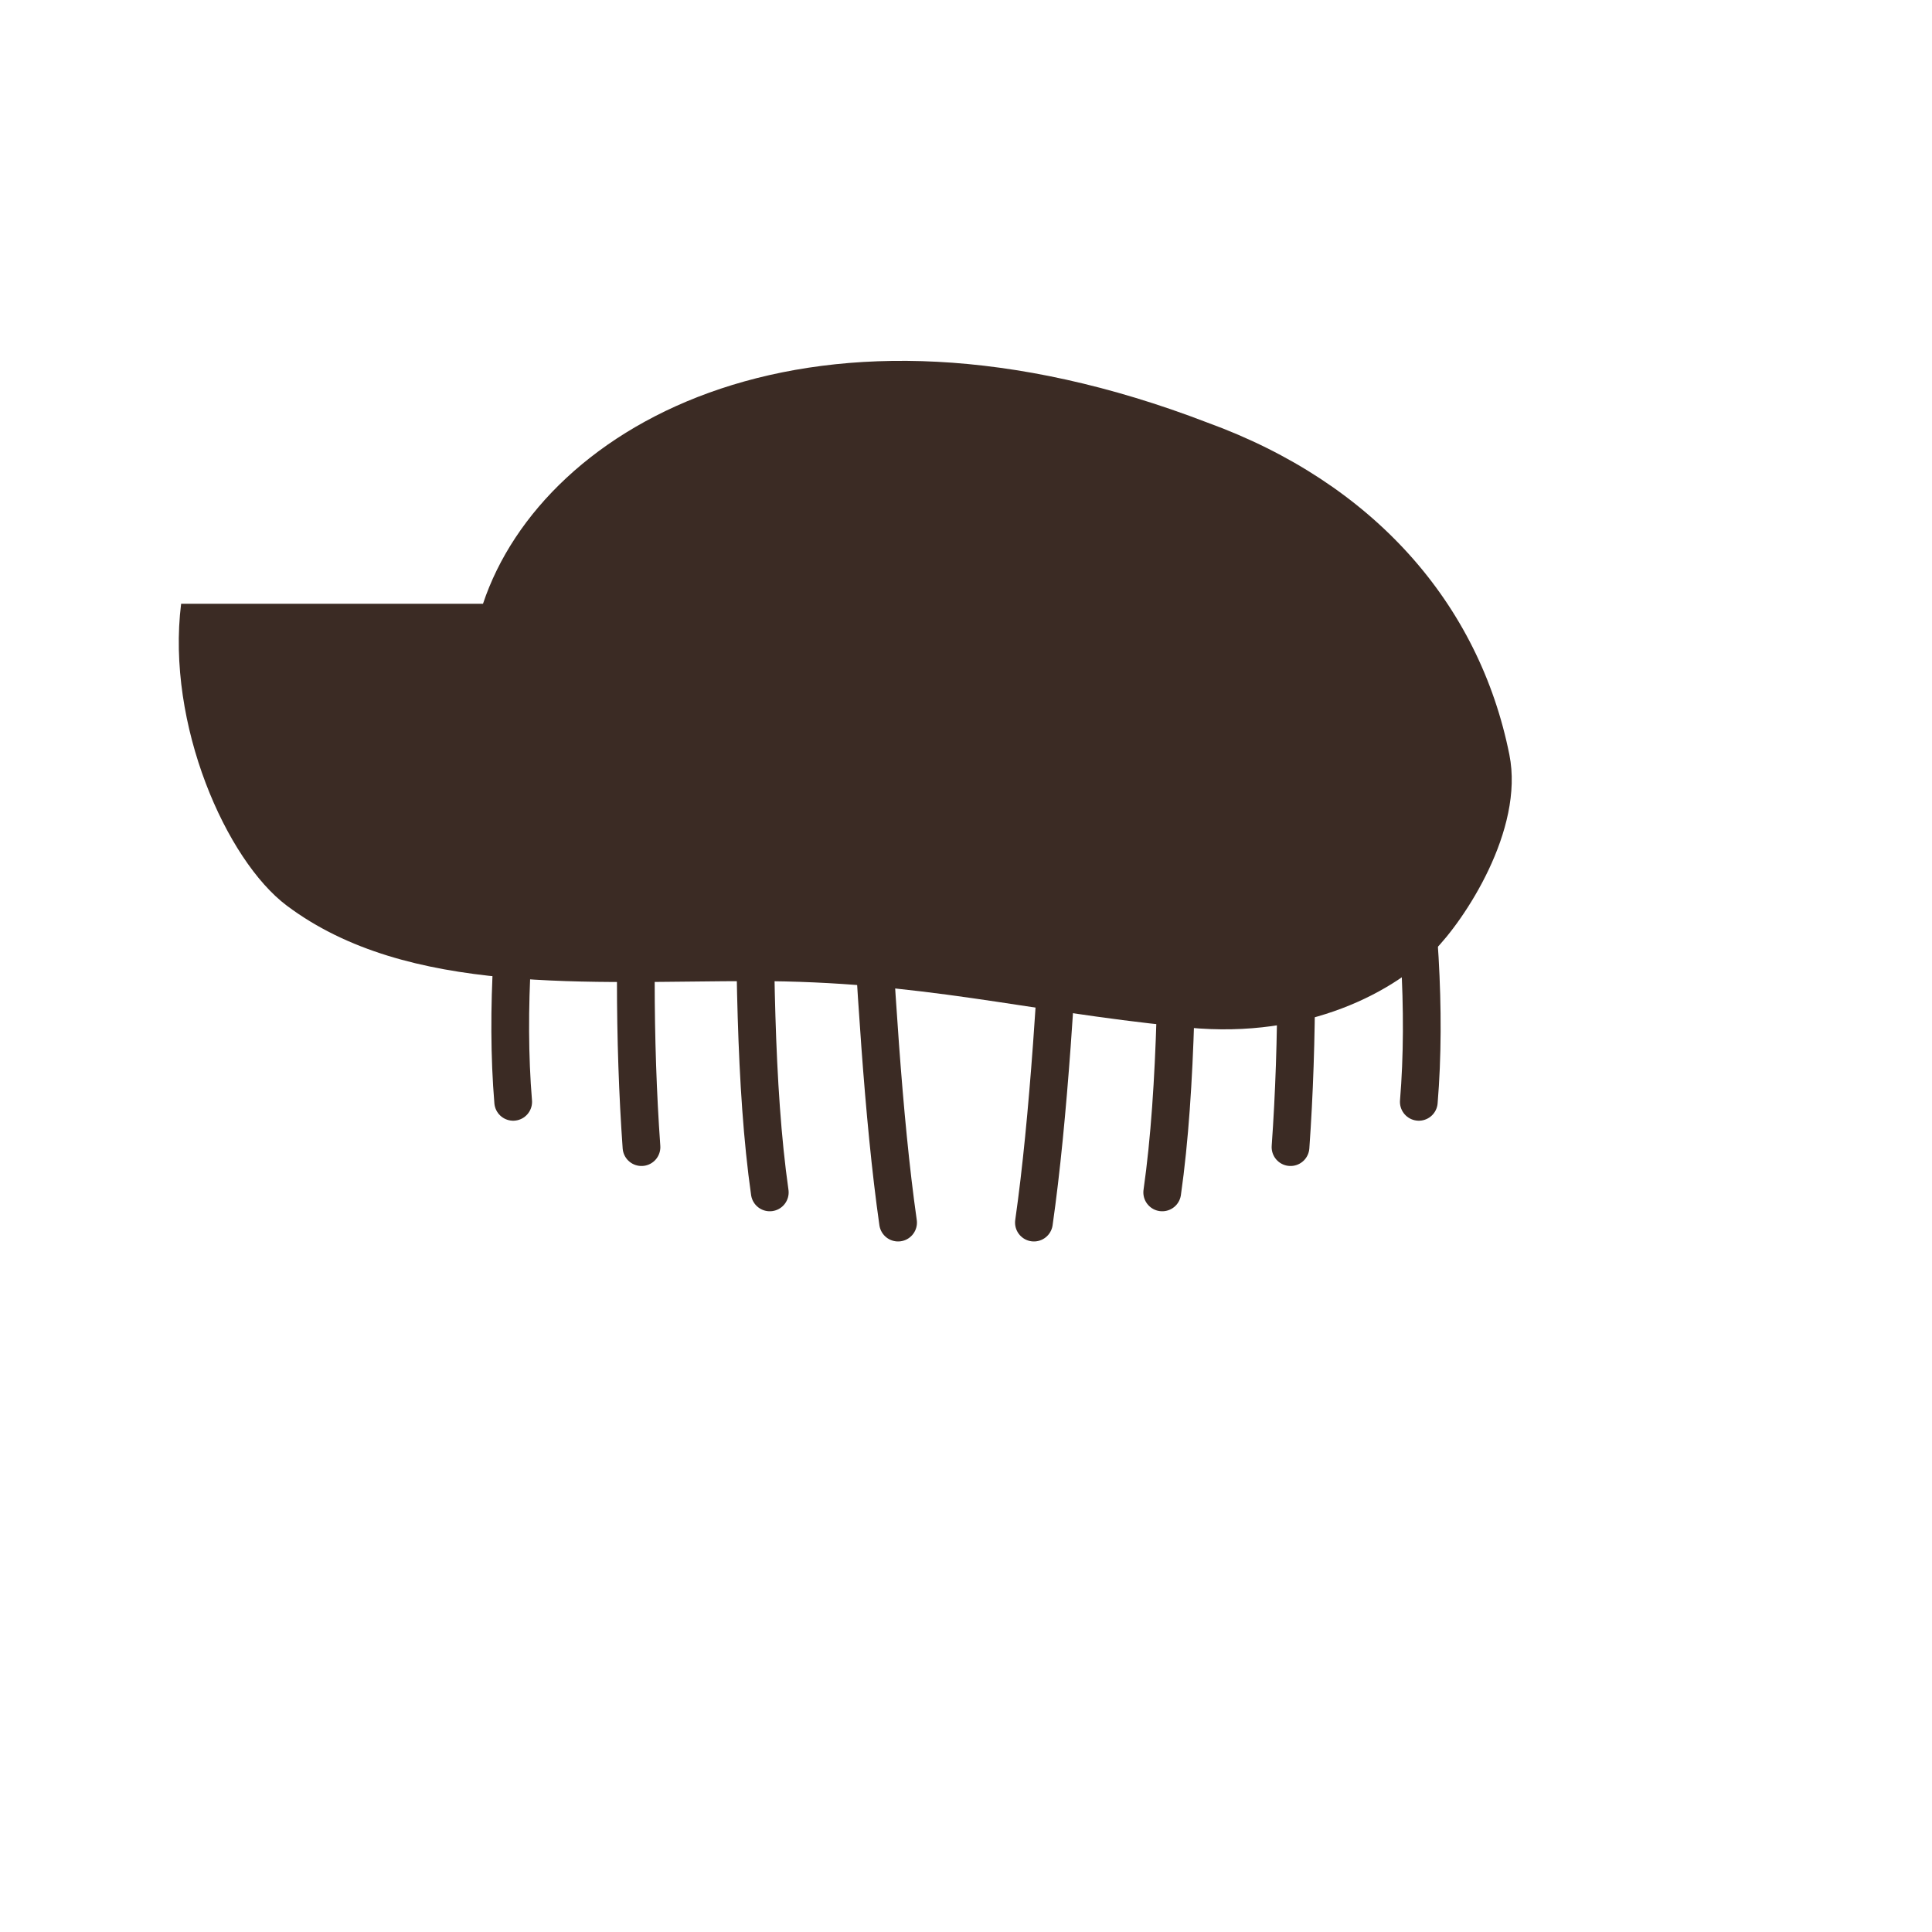
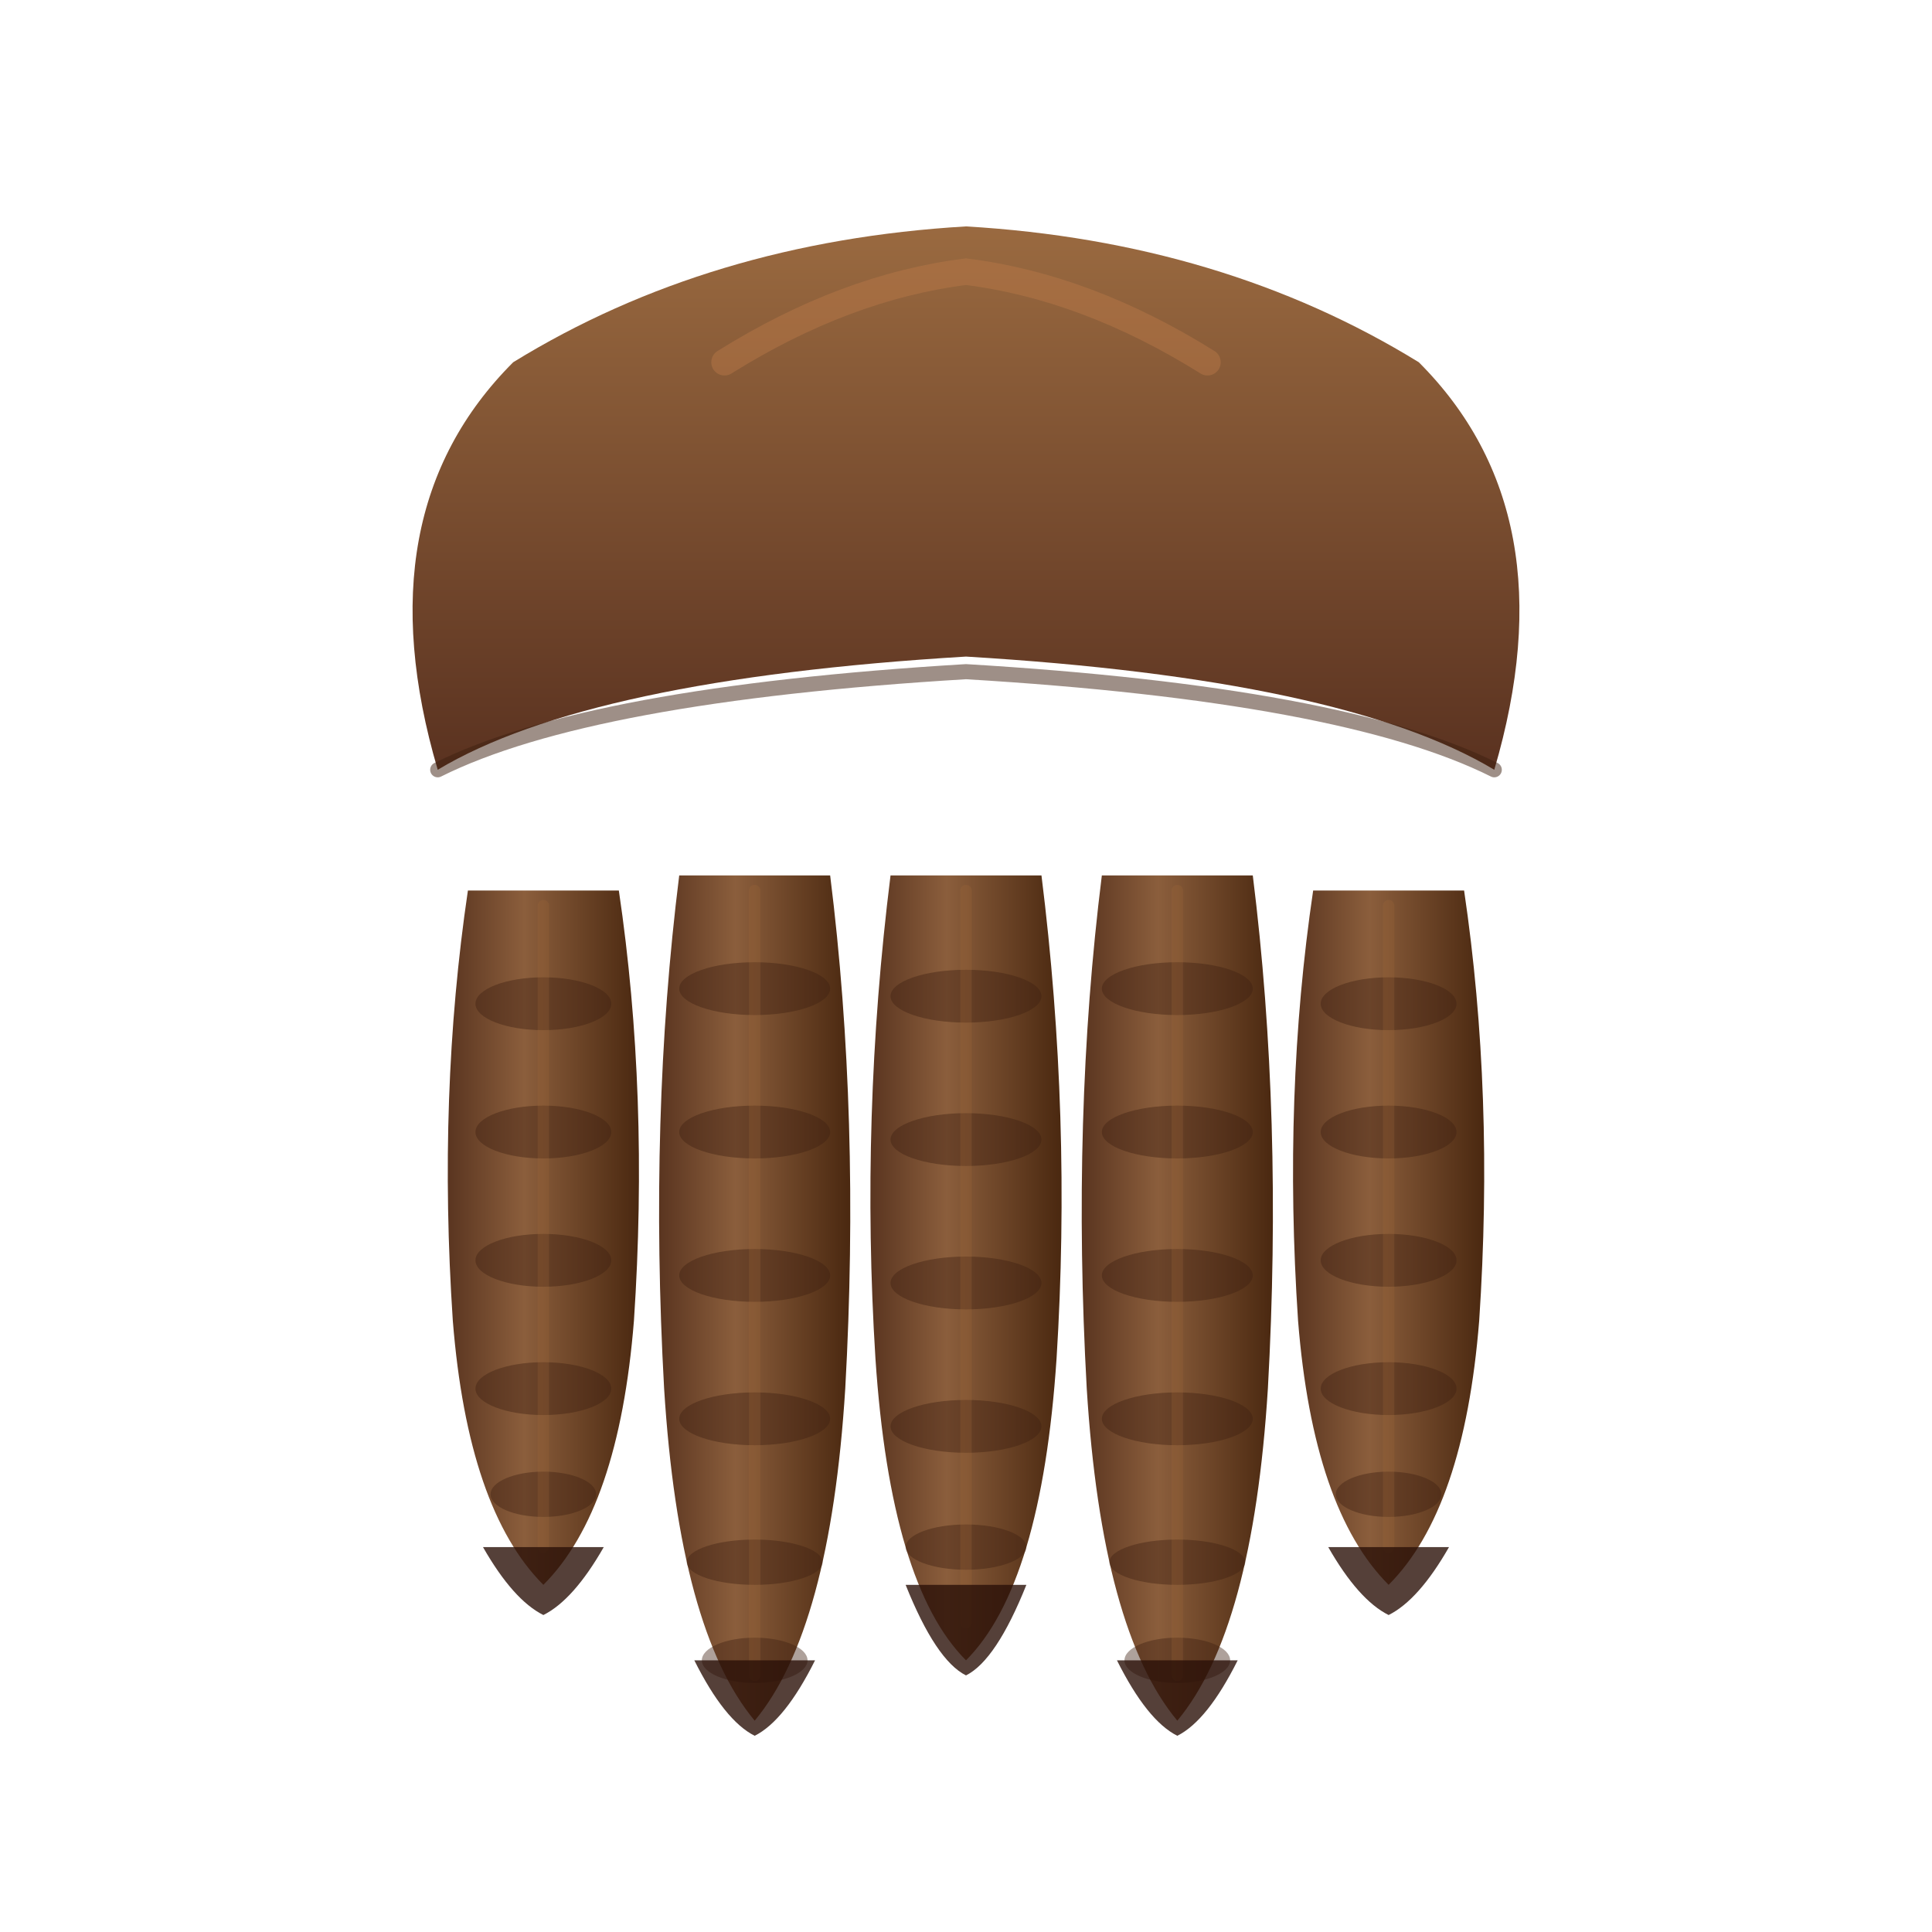
<svg xmlns="http://www.w3.org/2000/svg" width="256" height="256" viewBox="0 0 256 256">
-   <path d="M64 80c8-24 44-44 96-24 22 8 36 24 40 44 2 10-6 22-10 26-6 6-18 12-34 10-20-2-34-6-56-6s-46 2-62-10c-8-6-16-24-14-40z" fill="#3b2b24" />
-   <g stroke="#3b2b24" stroke-width="5" fill="none" stroke-linecap="round">
-     <path d="M70 108c-2 12-3 26-2 38" />
-     <path d="M85 108c-1 14-1 30 0 44" />
-     <path d="M100 110c0 16 0 34 2 48" />
-     <path d="M115 112c1 18 2 36 4 50" />
-     <path d="M141 112c-1 18-2 36-4 50" />
-     <path d="M156 110c0 16 0 34-2 48" />
-     <path d="M171 108c1 14 1 30 0 44" />
-     <path d="M186 108c2 12 3 26 2 38" />
+   <defs>
+     <linearGradient id="drd_capGrad" x1="0%" y1="0%" x2="0%" y2="100%">
+       <stop offset="0%" stop-color="#9A6A40" />
+       <stop offset="100%" stop-color="#5A3220" />
+     </linearGradient>
+     <linearGradient id="drd_dreadGrad" x1="0%" y1="0%" x2="100%" y2="0%">
+       <stop offset="0%" stop-color="#5A3520" />
+       <stop offset="40%" stop-color="#8B5E3C" />
+       <stop offset="100%" stop-color="#4A2810" />
+     </linearGradient>
+   </defs>
+   <path d="     M 62,118  Q 58,145  60,175  Q 62,200  72,210     Q 82,200  84,175  Q 86,145  82,118  Z" fill="url(#drd_dreadGrad)" />
+   <g fill="#3D2010" opacity="0.42">
+     <ellipse cx="72" cy="133" rx="9" ry="3.5" />
+     <ellipse cx="72" cy="150" rx="9" ry="3.5" />
+     <ellipse cx="72" cy="167" rx="9" ry="3.5" />
+     <ellipse cx="72" cy="184" rx="9" ry="3.5" />
+     <ellipse cx="72" cy="198" rx="7" ry="3" />
  </g>
+   <path d="M 72,120 L 72,205" fill="none" stroke="#A06838" stroke-width="1.5" stroke-linecap="round" opacity="0.25" />
+   <path d="M 64,205 Q 68,212 72,214 Q 76,212 80,205" fill="#2A1008" opacity="0.80" />
+   <path d="     M 90,116  Q 86,148  88,184  Q 90,216  100,228     Q 110,216  112,184  Q 114,148  110,116  Z" fill="url(#drd_dreadGrad)" />
+   <g fill="#3D2010" opacity="0.42">
+     <ellipse cx="100" cy="131" rx="10" ry="3.5" />
+     <ellipse cx="100" cy="150" rx="10" ry="3.5" />
+     <ellipse cx="100" cy="169" rx="10" ry="3.5" />
+     <ellipse cx="100" cy="188" rx="10" ry="3.5" />
+     <ellipse cx="100" cy="207" rx="9" ry="3" />
+     <ellipse cx="100" cy="220" rx="7" ry="3" />
+   </g>
+   <path d="M 100,118 L 100,222" fill="none" stroke="#A06838" stroke-width="1.5" stroke-linecap="round" opacity="0.25" />
+   <path d="M 92,220 Q 96,228 100,230 Q 104,228 108,220" fill="#2A1008" opacity="0.80" />
+   <path d="     M 118,116  Q 114,148  116,180  Q 118,210  128,220     Q 138,210  140,180  Q 142,148  138,116  Z" fill="url(#drd_dreadGrad)" />
+   <g fill="#3D2010" opacity="0.42">
+     <ellipse cx="128" cy="132" rx="10" ry="3.5" />
+     <ellipse cx="128" cy="151" rx="10" ry="3.5" />
+     <ellipse cx="128" cy="170" rx="10" ry="3.5" />
+     <ellipse cx="128" cy="189" rx="10" ry="3.5" />
+     <ellipse cx="128" cy="205" rx="8" ry="3" />
+   </g>
+   <path d="M 128,118 L 128,215" fill="none" stroke="#A06838" stroke-width="1.5" stroke-linecap="round" opacity="0.25" />
+   <path d="M 120,210 Q 124,220 128,222 Q 132,220 136,210" fill="#2A1008" opacity="0.80" />
+   <path d="     M 146,116  Q 142,148  144,184  Q 146,216  156,228     Q 166,216  168,184  Q 170,148  166,116  Z" fill="url(#drd_dreadGrad)" />
+   <g fill="#3D2010" opacity="0.42">
+     <ellipse cx="156" cy="131" rx="10" ry="3.5" />
+     <ellipse cx="156" cy="150" rx="10" ry="3.5" />
+     <ellipse cx="156" cy="169" rx="10" ry="3.5" />
+     <ellipse cx="156" cy="188" rx="10" ry="3.5" />
+     <ellipse cx="156" cy="207" rx="9" ry="3" />
+     <ellipse cx="156" cy="220" rx="7" ry="3" />
+   </g>
+   <path d="M 156,118 L 156,222" fill="none" stroke="#A06838" stroke-width="1.5" stroke-linecap="round" opacity="0.25" />
+   <path d="M 148,220 Q 152,228 156,230 Q 160,228 164,220" fill="#2A1008" opacity="0.80" />
+   <path d="     M 174,118  Q 170,145  172,175  Q 174,200  184,210     Q 194,200  196,175  Q 198,145  194,118  Z" fill="url(#drd_dreadGrad)" />
+   <g fill="#3D2010" opacity="0.42">
+     <ellipse cx="184" cy="133" rx="9" ry="3.5" />
+     <ellipse cx="184" cy="150" rx="9" ry="3.5" />
+     <ellipse cx="184" cy="167" rx="9" ry="3.5" />
+     <ellipse cx="184" cy="184" rx="9" ry="3.5" />
+     <ellipse cx="184" cy="198" rx="7" ry="3" />
+   </g>
+   <path d="M 184,120 L 184,205" fill="none" stroke="#A06838" stroke-width="1.5" stroke-linecap="round" opacity="0.25" />
+   <path d="M 176,205 Q 180,212 184,214 Q 188,212 192,205" fill="#2A1008" opacity="0.80" />
+   <path d="     M 58,102     Q 48,68  68,48     Q 94,32  128,30     Q 162,32  188,48     Q 208,68  198,102     Q 178,90  128,87     Q 78,90   58,102     Z" fill="url(#drd_capGrad)" />
+   <path d="M 96,48 Q 112,38 128,36 Q 144,38 160,48" fill="none" stroke="#B87848" stroke-width="3.5" stroke-linecap="round" opacity="0.48" />
+   <path d="M 58,102 Q 78,92 128,89 Q 178,92 198,102" fill="none" stroke="#3D2010" stroke-width="2" stroke-linecap="round" opacity="0.50" />
</svg>
